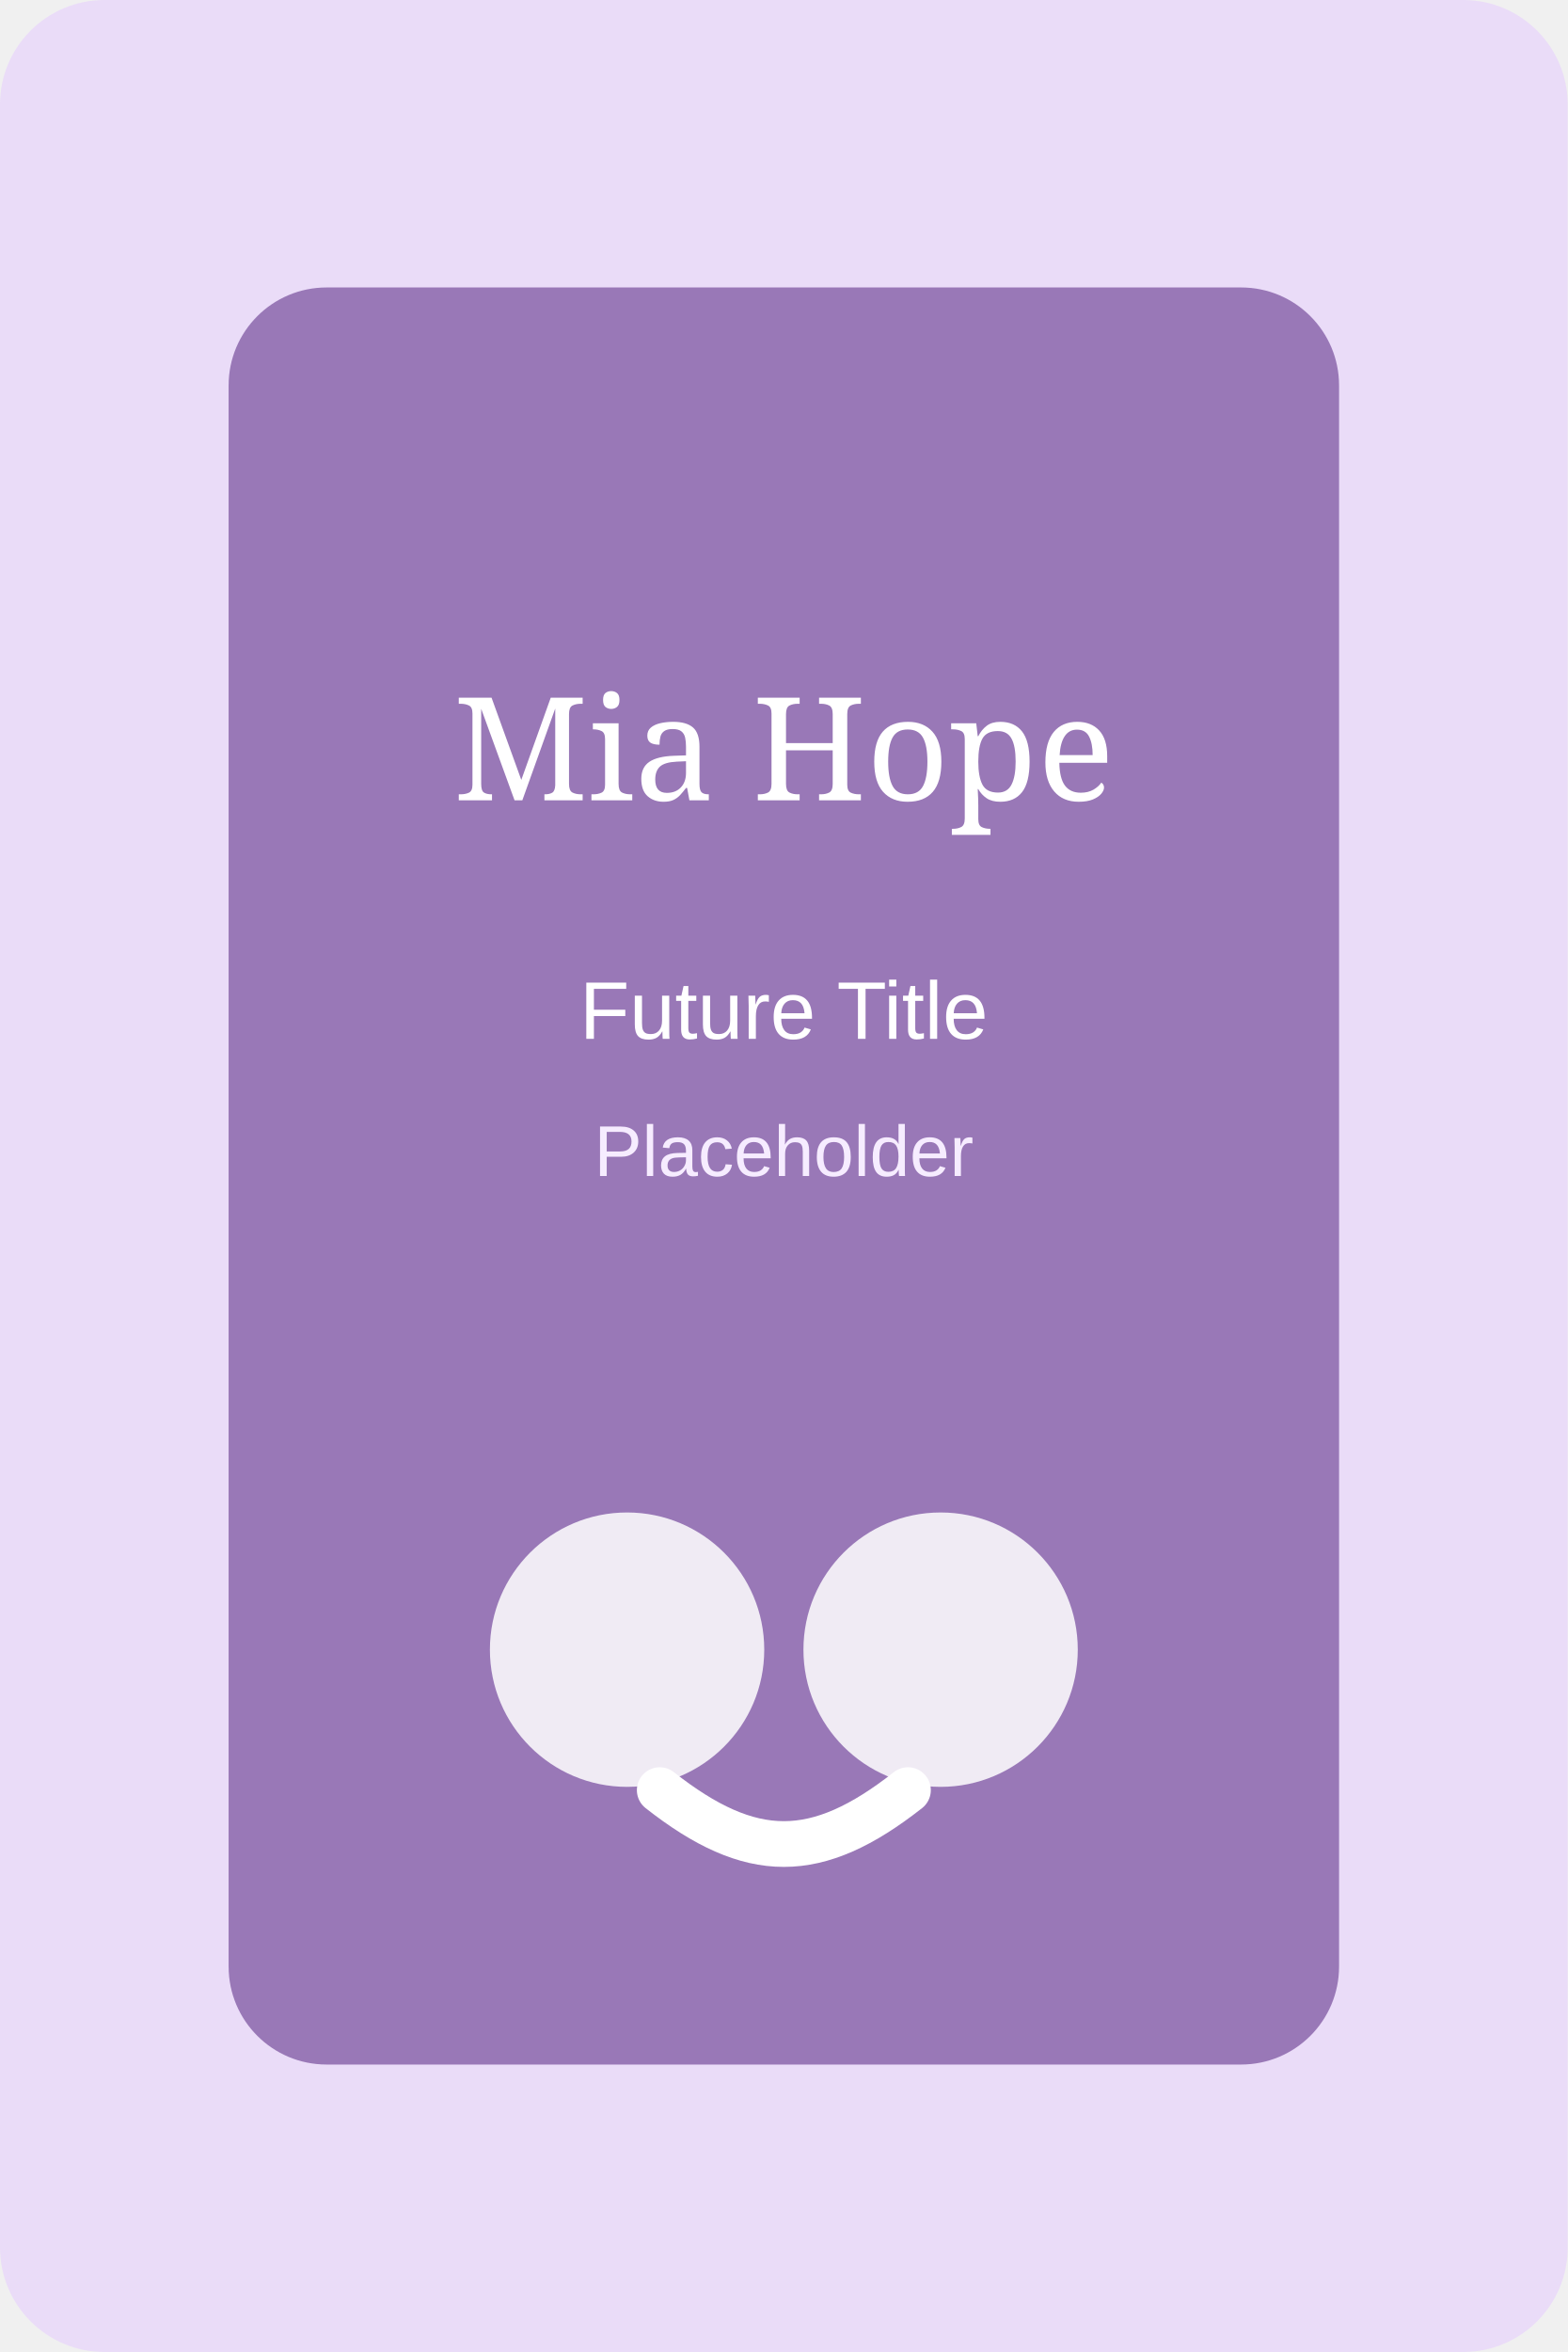
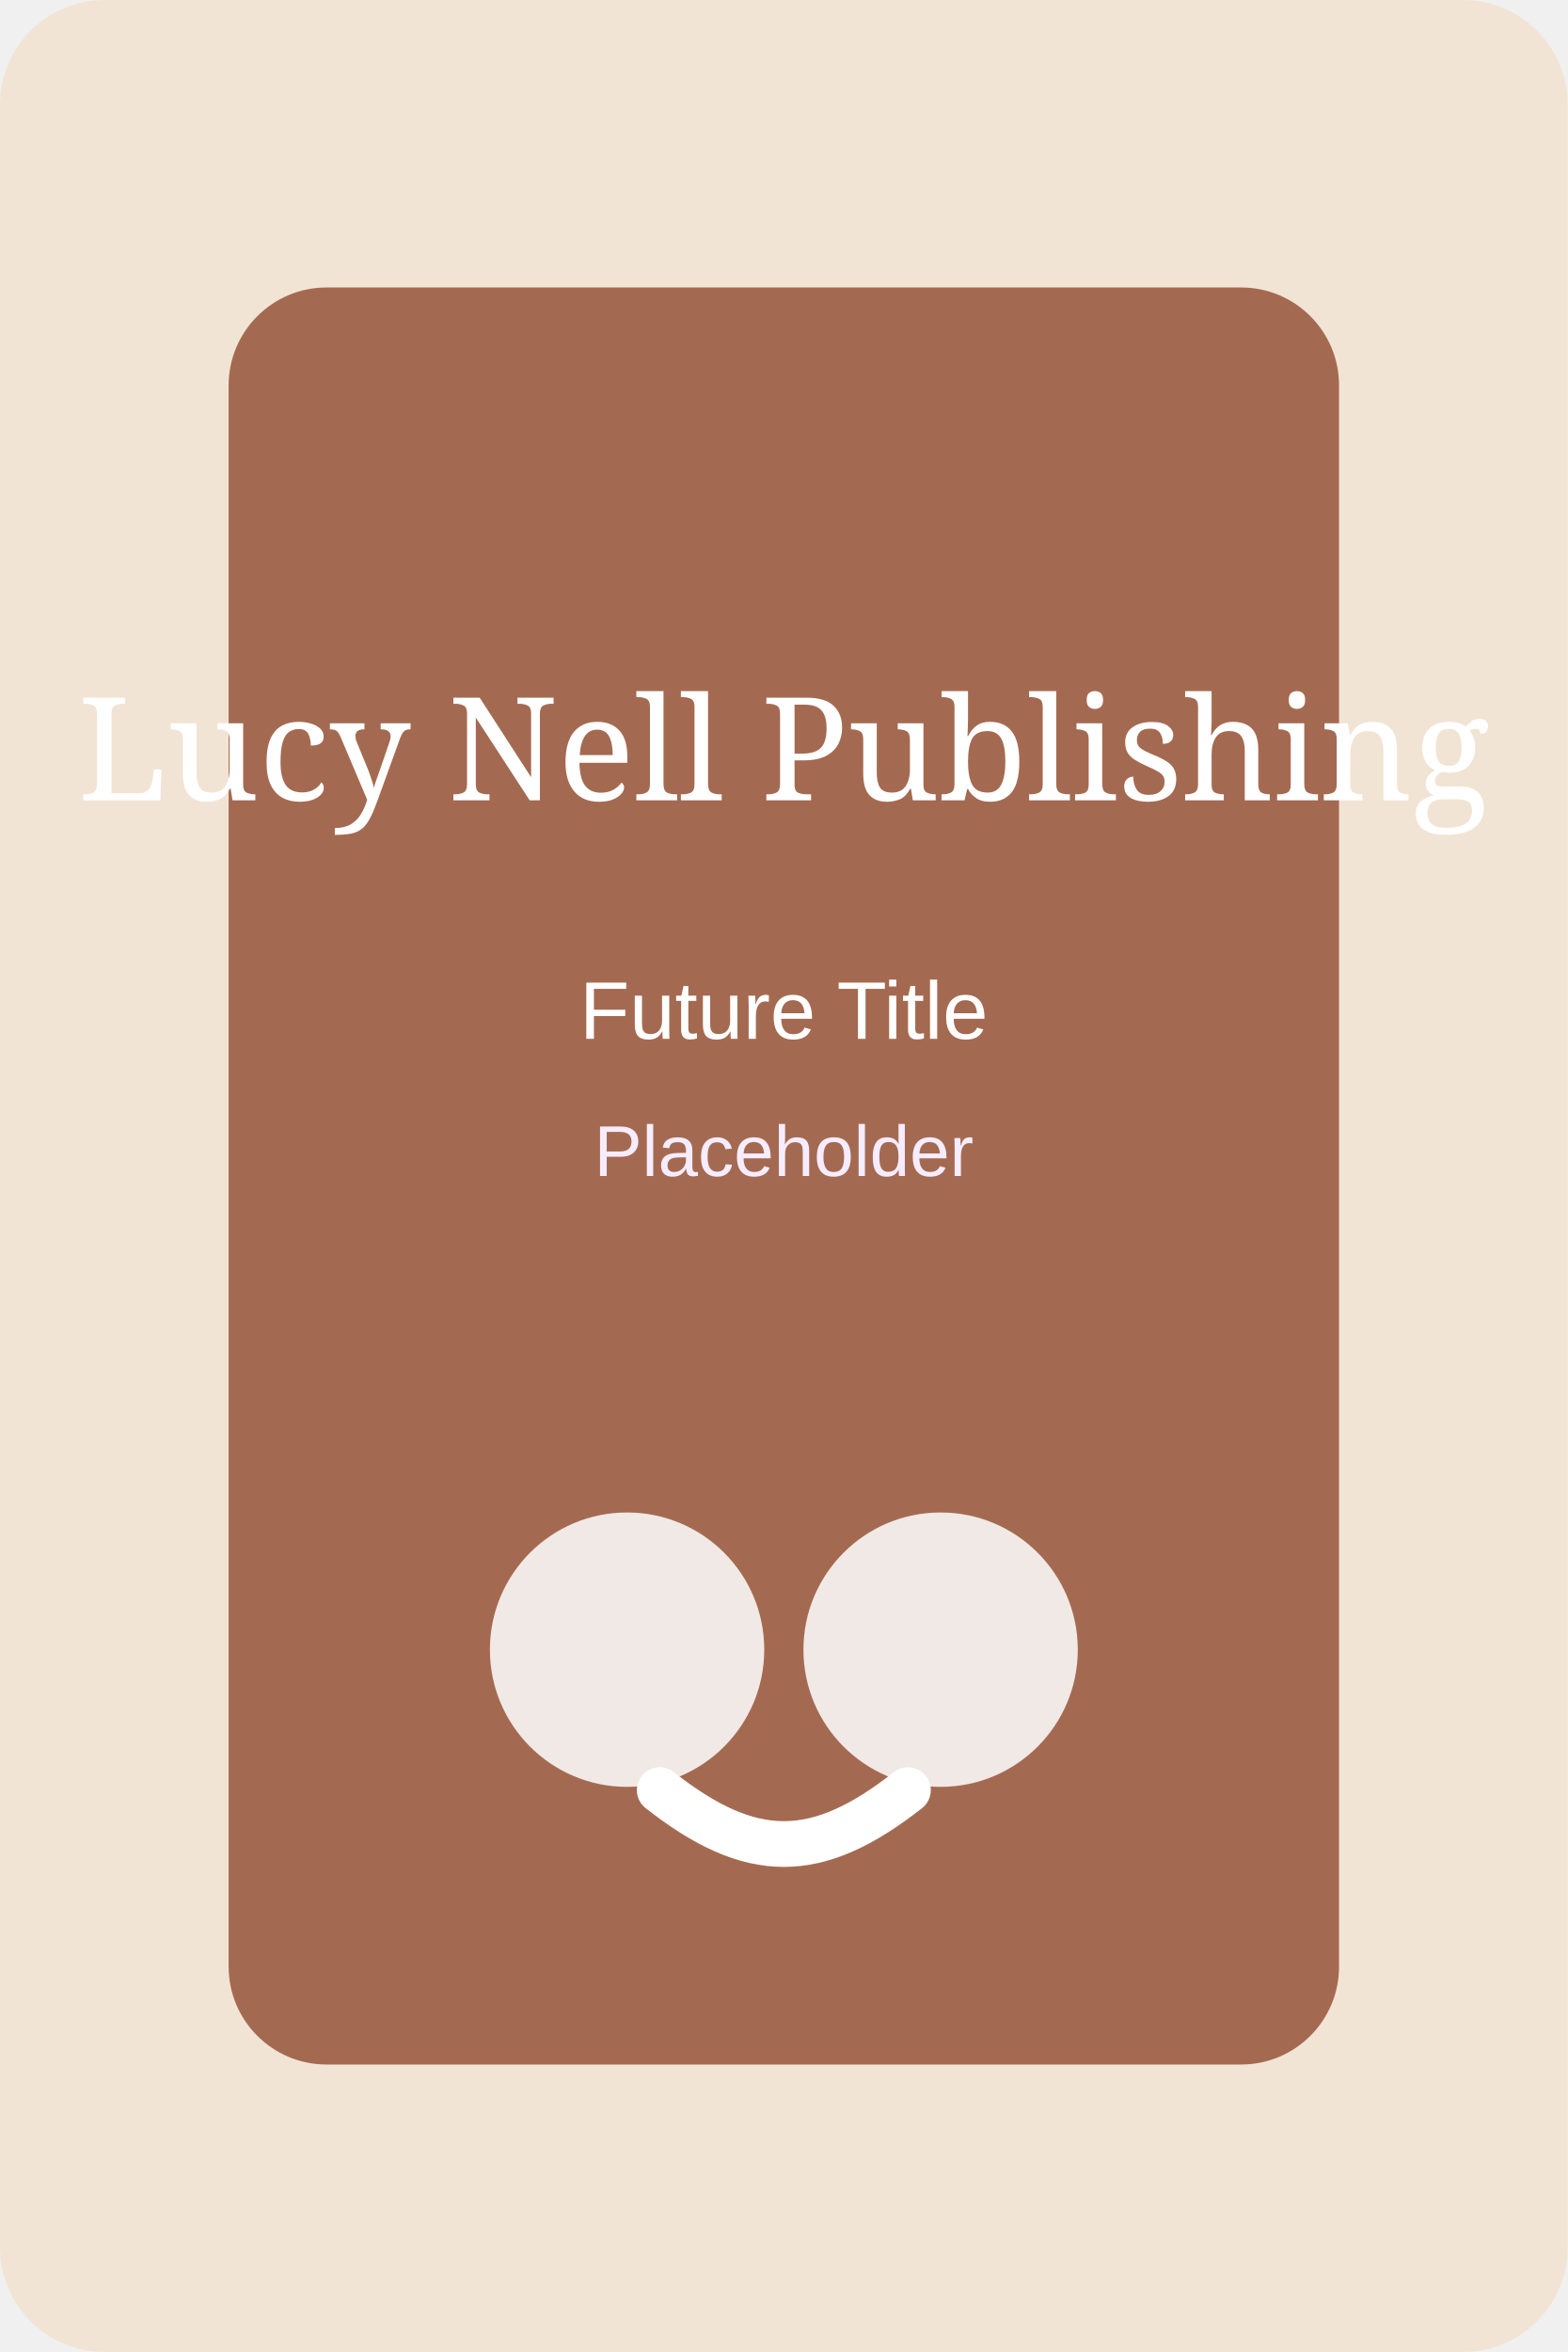
<svg xmlns="http://www.w3.org/2000/svg" width="480" height="720" viewBox="0 0 480 720" role="img" aria-labelledby="title desc">
-   <rect width="480" height="720" rx="32" fill="#eadcf8" />
-   <rect x="70" y="88" width="340" height="544" rx="30" fill="#8e6aae" opacity=".88" />
-   <text x="240" y="245" text-anchor="middle" font-family="Georgia, serif" font-size="44" fill="#ffffff">Mia Hope</text>
+   <rect width="480" height="720" rx="32" fill="#f2e4d5" />
+   <rect x="70" y="88" width="340" height="544" rx="30" fill="#9a5a3f" opacity=".88" />
+   <text x="240" y="245" text-anchor="middle" font-family="Georgia, serif" font-size="44" fill="#ffffff">Lucy Nell Publishing</text>
  <text x="240" y="318" text-anchor="middle" font-family="Arial, sans-serif" font-size="25" fill="#ffffff">Future Title</text>
  <text x="240" y="360" text-anchor="middle" font-family="Arial, sans-serif" font-size="22" fill="#f6ecff">Placeholder</text>
  <circle cx="192" cy="505" r="42" fill="#fff" opacity=".85" />
  <circle cx="288" cy="505" r="42" fill="#fff" opacity=".85" />
  <path d="M202 548c28 22 48 22 76 0" fill="none" stroke="#fff" stroke-width="14" stroke-linecap="round" />
</svg>
